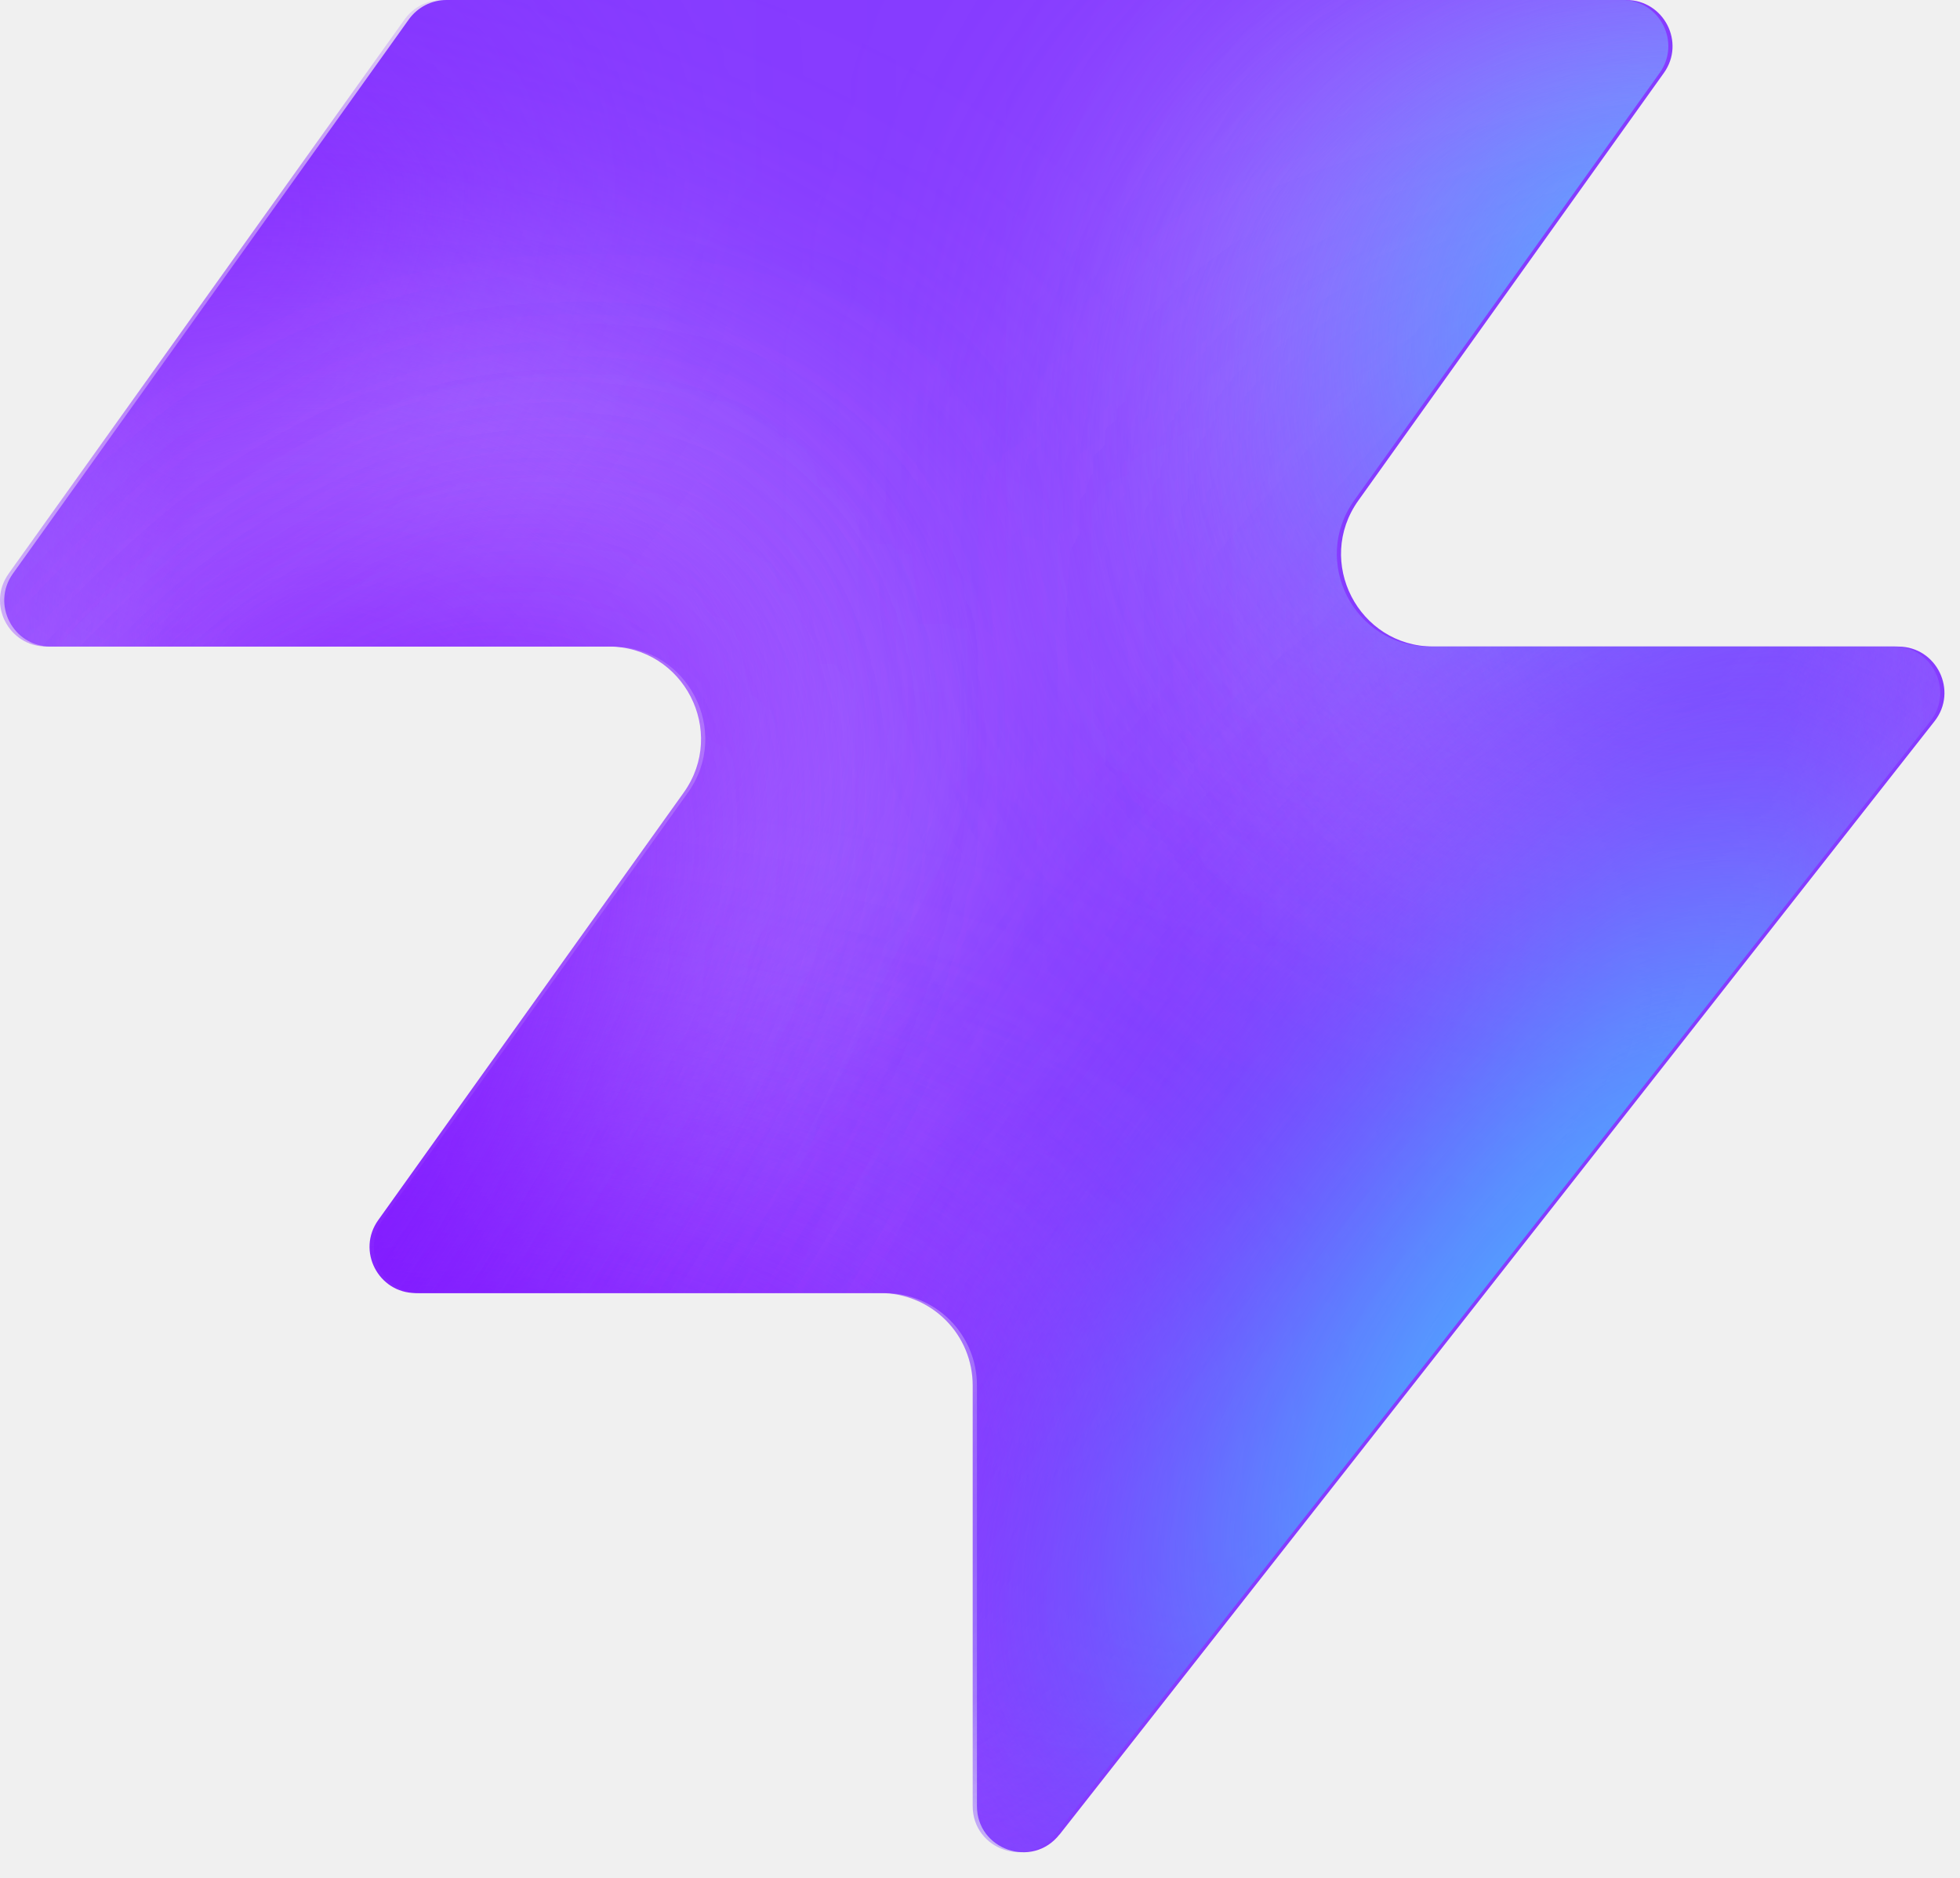
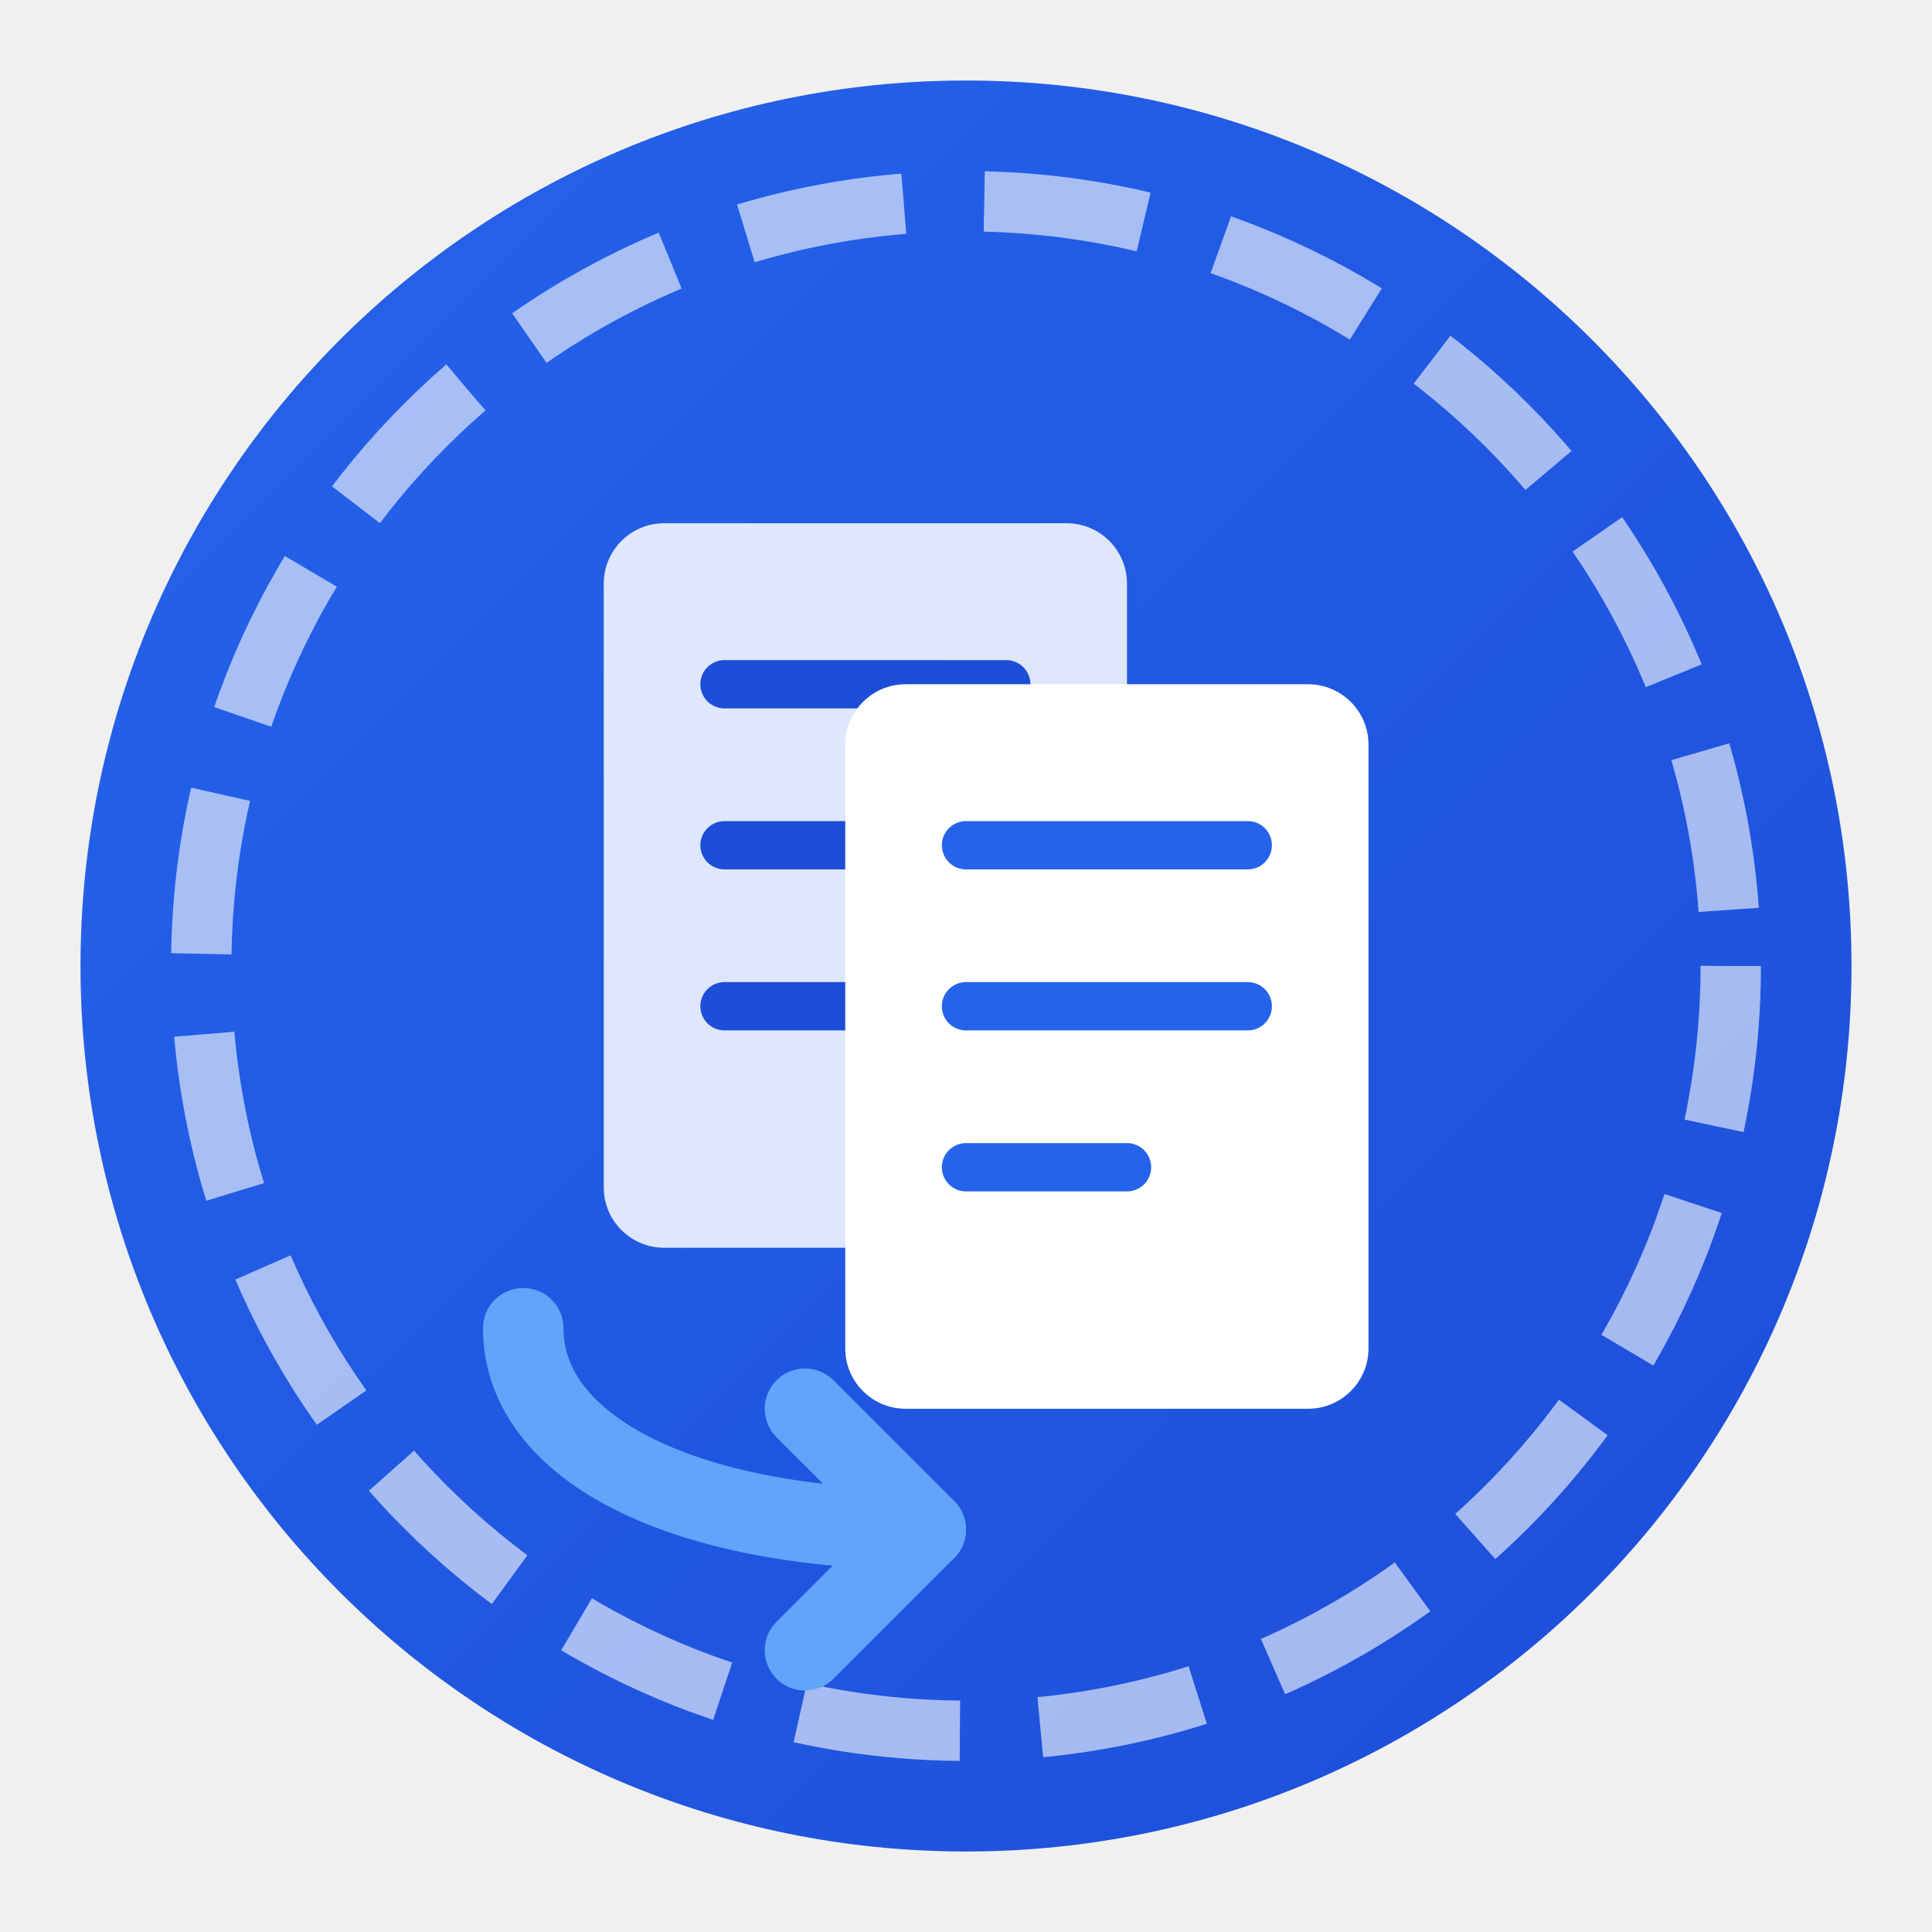
- <svg xmlns="http://www.w3.org/2000/svg" width="48" height="46" fill="none" viewBox="0 0 48 46">
-   <path fill="#863bff" d="M25.946 44.938c-.664.845-2.021.375-2.021-.698V33.937a2.26 2.26 0 0 0-2.262-2.262H10.287c-.92 0-1.456-1.04-.92-1.788l7.48-10.471c1.07-1.497 0-3.578-1.842-3.578H1.237c-.92 0-1.456-1.04-.92-1.788L10.013.474c.214-.297.556-.474.92-.474h28.894c.92 0 1.456 1.04.92 1.788l-7.48 10.471c-1.07 1.498 0 3.579 1.842 3.579h11.377c.943 0 1.473 1.088.89 1.83L25.947 44.94z" style="fill:#863bff;fill:color(display-p3 .525 .23 1);fill-opacity:1" />
-   <mask id="a" width="48" height="46" x="0" y="0" maskUnits="userSpaceOnUse" style="mask-type:alpha">
-     <path fill="#000" d="M25.842 44.938c-.664.844-2.021.375-2.021-.698V33.937a2.26 2.26 0 0 0-2.262-2.262H10.183c-.92 0-1.456-1.04-.92-1.788l7.48-10.471c1.07-1.498 0-3.579-1.842-3.579H1.133c-.92 0-1.456-1.04-.92-1.787L9.91.473c.214-.297.556-.474.92-.474h28.894c.92 0 1.456 1.04.92 1.788l-7.48 10.471c-1.07 1.498 0 3.578 1.842 3.578h11.377c.943 0 1.473 1.088.89 1.832L25.843 44.94z" style="fill:#000;fill-opacity:1" />
-   </mask>
-   <g mask="url(#a)">
-     <g filter="url(#b)">
-       <ellipse cx="5.508" cy="14.704" fill="#ede6ff" rx="5.508" ry="14.704" style="fill:#ede6ff;fill:color(display-p3 .927 .903 1);fill-opacity:1" transform="matrix(.00324 1 1 -.00324 -4.47 31.516)" />
-     </g>
-     <g filter="url(#c)">
-       <ellipse cx="10.399" cy="29.851" fill="#ede6ff" rx="10.399" ry="29.851" style="fill:#ede6ff;fill:color(display-p3 .927 .903 1);fill-opacity:1" transform="matrix(.00324 1 1 -.00324 -39.328 7.883)" />
-     </g>
-     <g filter="url(#d)">
-       <ellipse cx="5.508" cy="30.487" fill="#7e14ff" rx="5.508" ry="30.487" style="fill:#7e14ff;fill:color(display-p3 .492 .077 1);fill-opacity:1" transform="rotate(89.814 -25.913 -14.639)scale(1 -1)" />
-     </g>
-     <g filter="url(#e)">
-       <ellipse cx="5.508" cy="30.599" fill="#7e14ff" rx="5.508" ry="30.599" style="fill:#7e14ff;fill:color(display-p3 .492 .077 1);fill-opacity:1" transform="rotate(89.814 -32.644 -3.334)scale(1 -1)" />
-     </g>
-     <g filter="url(#f)">
-       <ellipse cx="5.508" cy="30.599" fill="#7e14ff" rx="5.508" ry="30.599" style="fill:#7e14ff;fill:color(display-p3 .492 .077 1);fill-opacity:1" transform="matrix(.00324 1 1 -.00324 -34.34 30.47)" />
-     </g>
-     <g filter="url(#g)">
-       <ellipse cx="14.072" cy="22.078" fill="#ede6ff" rx="14.072" ry="22.078" style="fill:#ede6ff;fill:color(display-p3 .927 .903 1);fill-opacity:1" transform="rotate(93.35 24.506 48.493)scale(-1 1)" />
-     </g>
-     <g filter="url(#h)">
-       <ellipse cx="3.47" cy="21.501" fill="#7e14ff" rx="3.47" ry="21.501" style="fill:#7e14ff;fill:color(display-p3 .492 .077 1);fill-opacity:1" transform="rotate(89.009 28.708 47.59)scale(-1 1)" />
-     </g>
-     <g filter="url(#i)">
-       <ellipse cx="3.47" cy="21.501" fill="#7e14ff" rx="3.47" ry="21.501" style="fill:#7e14ff;fill:color(display-p3 .492 .077 1);fill-opacity:1" transform="rotate(89.009 28.708 47.59)scale(-1 1)" />
-     </g>
-     <g filter="url(#j)">
-       <ellipse cx=".387" cy="8.972" fill="#7e14ff" rx="4.407" ry="29.108" style="fill:#7e14ff;fill:color(display-p3 .492 .077 1);fill-opacity:1" transform="rotate(39.51 .387 8.972)" />
-     </g>
-     <g filter="url(#k)">
-       <ellipse cx="47.523" cy="-6.092" fill="#7e14ff" rx="4.407" ry="29.108" style="fill:#7e14ff;fill:color(display-p3 .492 .077 1);fill-opacity:1" transform="rotate(37.892 47.523 -6.092)" />
-     </g>
-     <g filter="url(#l)">
-       <ellipse cx="41.412" cy="6.333" fill="#47bfff" rx="5.971" ry="9.665" style="fill:#47bfff;fill:color(display-p3 .28 .748 1);fill-opacity:1" transform="rotate(37.892 41.412 6.333)" />
-     </g>
-     <g filter="url(#m)">
-       <ellipse cx="-1.879" cy="38.332" fill="#7e14ff" rx="4.407" ry="29.108" style="fill:#7e14ff;fill:color(display-p3 .492 .077 1);fill-opacity:1" transform="rotate(37.892 -1.88 38.332)" />
-     </g>
-     <g filter="url(#n)">
-       <ellipse cx="-1.879" cy="38.332" fill="#7e14ff" rx="4.407" ry="29.108" style="fill:#7e14ff;fill:color(display-p3 .492 .077 1);fill-opacity:1" transform="rotate(37.892 -1.88 38.332)" />
-     </g>
-     <g filter="url(#o)">
-       <ellipse cx="35.651" cy="29.907" fill="#7e14ff" rx="4.407" ry="29.108" style="fill:#7e14ff;fill:color(display-p3 .492 .077 1);fill-opacity:1" transform="rotate(37.892 35.651 29.907)" />
-     </g>
-     <g filter="url(#p)">
-       <ellipse cx="38.418" cy="32.4" fill="#47bfff" rx="5.971" ry="15.297" style="fill:#47bfff;fill:color(display-p3 .28 .748 1);fill-opacity:1" transform="rotate(37.892 38.418 32.4)" />
-     </g>
-   </g>
+ <svg xmlns="http://www.w3.org/2000/svg" viewBox="0 0 48 48" width="48" height="48">
  <defs>
-     <filter id="b" width="60.045" height="41.654" x="-19.77" y="16.149" color-interpolation-filters="sRGB" filterUnits="userSpaceOnUse">
-       <feFlood flood-opacity="0" result="BackgroundImageFix" />
-       <feBlend in="SourceGraphic" in2="BackgroundImageFix" result="shape" />
-       <feGaussianBlur result="effect1_foregroundBlur_2002_17158" stdDeviation="7.659" />
-     </filter>
-     <filter id="c" width="90.34" height="51.437" x="-54.613" y="-7.533" color-interpolation-filters="sRGB" filterUnits="userSpaceOnUse">
-       <feFlood flood-opacity="0" result="BackgroundImageFix" />
-       <feBlend in="SourceGraphic" in2="BackgroundImageFix" result="shape" />
-       <feGaussianBlur result="effect1_foregroundBlur_2002_17158" stdDeviation="7.659" />
-     </filter>
-     <filter id="d" width="79.355" height="29.4" x="-49.64" y="2.03" color-interpolation-filters="sRGB" filterUnits="userSpaceOnUse">
-       <feFlood flood-opacity="0" result="BackgroundImageFix" />
-       <feBlend in="SourceGraphic" in2="BackgroundImageFix" result="shape" />
-       <feGaussianBlur result="effect1_foregroundBlur_2002_17158" stdDeviation="4.596" />
-     </filter>
-     <filter id="e" width="79.579" height="29.4" x="-45.045" y="20.029" color-interpolation-filters="sRGB" filterUnits="userSpaceOnUse">
-       <feFlood flood-opacity="0" result="BackgroundImageFix" />
-       <feBlend in="SourceGraphic" in2="BackgroundImageFix" result="shape" />
-       <feGaussianBlur result="effect1_foregroundBlur_2002_17158" stdDeviation="4.596" />
-     </filter>
-     <filter id="f" width="79.579" height="29.4" x="-43.513" y="21.178" color-interpolation-filters="sRGB" filterUnits="userSpaceOnUse">
-       <feFlood flood-opacity="0" result="BackgroundImageFix" />
-       <feBlend in="SourceGraphic" in2="BackgroundImageFix" result="shape" />
-       <feGaussianBlur result="effect1_foregroundBlur_2002_17158" stdDeviation="4.596" />
-     </filter>
-     <filter id="g" width="74.749" height="58.852" x="15.756" y="-17.901" color-interpolation-filters="sRGB" filterUnits="userSpaceOnUse">
-       <feFlood flood-opacity="0" result="BackgroundImageFix" />
-       <feBlend in="SourceGraphic" in2="BackgroundImageFix" result="shape" />
-       <feGaussianBlur result="effect1_foregroundBlur_2002_17158" stdDeviation="7.659" />
-     </filter>
-     <filter id="h" width="61.377" height="25.362" x="23.548" y="2.284" color-interpolation-filters="sRGB" filterUnits="userSpaceOnUse">
-       <feFlood flood-opacity="0" result="BackgroundImageFix" />
-       <feBlend in="SourceGraphic" in2="BackgroundImageFix" result="shape" />
-       <feGaussianBlur result="effect1_foregroundBlur_2002_17158" stdDeviation="4.596" />
-     </filter>
-     <filter id="i" width="61.377" height="25.362" x="23.548" y="2.284" color-interpolation-filters="sRGB" filterUnits="userSpaceOnUse">
-       <feFlood flood-opacity="0" result="BackgroundImageFix" />
-       <feBlend in="SourceGraphic" in2="BackgroundImageFix" result="shape" />
-       <feGaussianBlur result="effect1_foregroundBlur_2002_17158" stdDeviation="4.596" />
-     </filter>
-     <filter id="j" width="56.045" height="63.649" x="-27.636" y="-22.853" color-interpolation-filters="sRGB" filterUnits="userSpaceOnUse">
-       <feFlood flood-opacity="0" result="BackgroundImageFix" />
-       <feBlend in="SourceGraphic" in2="BackgroundImageFix" result="shape" />
-       <feGaussianBlur result="effect1_foregroundBlur_2002_17158" stdDeviation="4.596" />
-     </filter>
-     <filter id="k" width="54.814" height="64.646" x="20.116" y="-38.415" color-interpolation-filters="sRGB" filterUnits="userSpaceOnUse">
-       <feFlood flood-opacity="0" result="BackgroundImageFix" />
-       <feBlend in="SourceGraphic" in2="BackgroundImageFix" result="shape" />
-       <feGaussianBlur result="effect1_foregroundBlur_2002_17158" stdDeviation="4.596" />
-     </filter>
-     <filter id="l" width="33.541" height="35.313" x="24.641" y="-11.323" color-interpolation-filters="sRGB" filterUnits="userSpaceOnUse">
-       <feFlood flood-opacity="0" result="BackgroundImageFix" />
-       <feBlend in="SourceGraphic" in2="BackgroundImageFix" result="shape" />
-       <feGaussianBlur result="effect1_foregroundBlur_2002_17158" stdDeviation="4.596" />
-     </filter>
-     <filter id="m" width="54.814" height="64.646" x="-29.286" y="6.009" color-interpolation-filters="sRGB" filterUnits="userSpaceOnUse">
-       <feFlood flood-opacity="0" result="BackgroundImageFix" />
-       <feBlend in="SourceGraphic" in2="BackgroundImageFix" result="shape" />
-       <feGaussianBlur result="effect1_foregroundBlur_2002_17158" stdDeviation="4.596" />
-     </filter>
-     <filter id="n" width="54.814" height="64.646" x="-29.286" y="6.009" color-interpolation-filters="sRGB" filterUnits="userSpaceOnUse">
-       <feFlood flood-opacity="0" result="BackgroundImageFix" />
-       <feBlend in="SourceGraphic" in2="BackgroundImageFix" result="shape" />
-       <feGaussianBlur result="effect1_foregroundBlur_2002_17158" stdDeviation="4.596" />
-     </filter>
-     <filter id="o" width="54.814" height="64.646" x="8.244" y="-2.416" color-interpolation-filters="sRGB" filterUnits="userSpaceOnUse">
-       <feFlood flood-opacity="0" result="BackgroundImageFix" />
-       <feBlend in="SourceGraphic" in2="BackgroundImageFix" result="shape" />
-       <feGaussianBlur result="effect1_foregroundBlur_2002_17158" stdDeviation="4.596" />
-     </filter>
-     <filter id="p" width="39.409" height="43.623" x="18.713" y="10.588" color-interpolation-filters="sRGB" filterUnits="userSpaceOnUse">
-       <feFlood flood-opacity="0" result="BackgroundImageFix" />
-       <feBlend in="SourceGraphic" in2="BackgroundImageFix" result="shape" />
-       <feGaussianBlur result="effect1_foregroundBlur_2002_17158" stdDeviation="4.596" />
-     </filter>
+     <linearGradient id="fav-grad" x1="0%" y1="0%" x2="100%" y2="100%">
+       <stop offset="0%" stop-color="#2563eb" />
+       <stop offset="100%" stop-color="#1d4ed8" />
+     </linearGradient>
  </defs>
+   <circle cx="24" cy="24" r="22" fill="url(#fav-grad)" />
+   <circle cx="24" cy="24" r="19" fill="none" stroke="#ffffff" stroke-width="1.5" stroke-dasharray="4 2" opacity="0.6" />
+   <rect x="15" y="13" width="13" height="18" rx="1.5" fill="#ffffff" opacity="0.85" />
+   <line x1="18" y1="17" x2="25" y2="17" stroke="#1d4ed8" stroke-width="1.2" stroke-linecap="round" />
+   <line x1="18" y1="21" x2="25" y2="21" stroke="#1d4ed8" stroke-width="1.2" stroke-linecap="round" />
+   <line x1="18" y1="25" x2="22" y2="25" stroke="#1d4ed8" stroke-width="1.2" stroke-linecap="round" />
+   <rect x="21" y="17" width="13" height="18" rx="1.5" fill="#ffffff" />
+   <line x1="24" y1="21" x2="31" y2="21" stroke="#2563eb" stroke-width="1.2" stroke-linecap="round" />
+   <line x1="24" y1="25" x2="31" y2="25" stroke="#2563eb" stroke-width="1.2" stroke-linecap="round" />
+   <line x1="24" y1="29" x2="28" y2="29" stroke="#2563eb" stroke-width="1.2" stroke-linecap="round" />
+   <path d="M 13 33 C 13 36, 17 38, 23 38" fill="none" stroke="#60a5fa" stroke-width="2" stroke-linecap="round" />
+   <path d="M 23 38 L 20 35 M 23 38 L 20 41" fill="none" stroke="#60a5fa" stroke-width="2" stroke-linecap="round" />
</svg>
